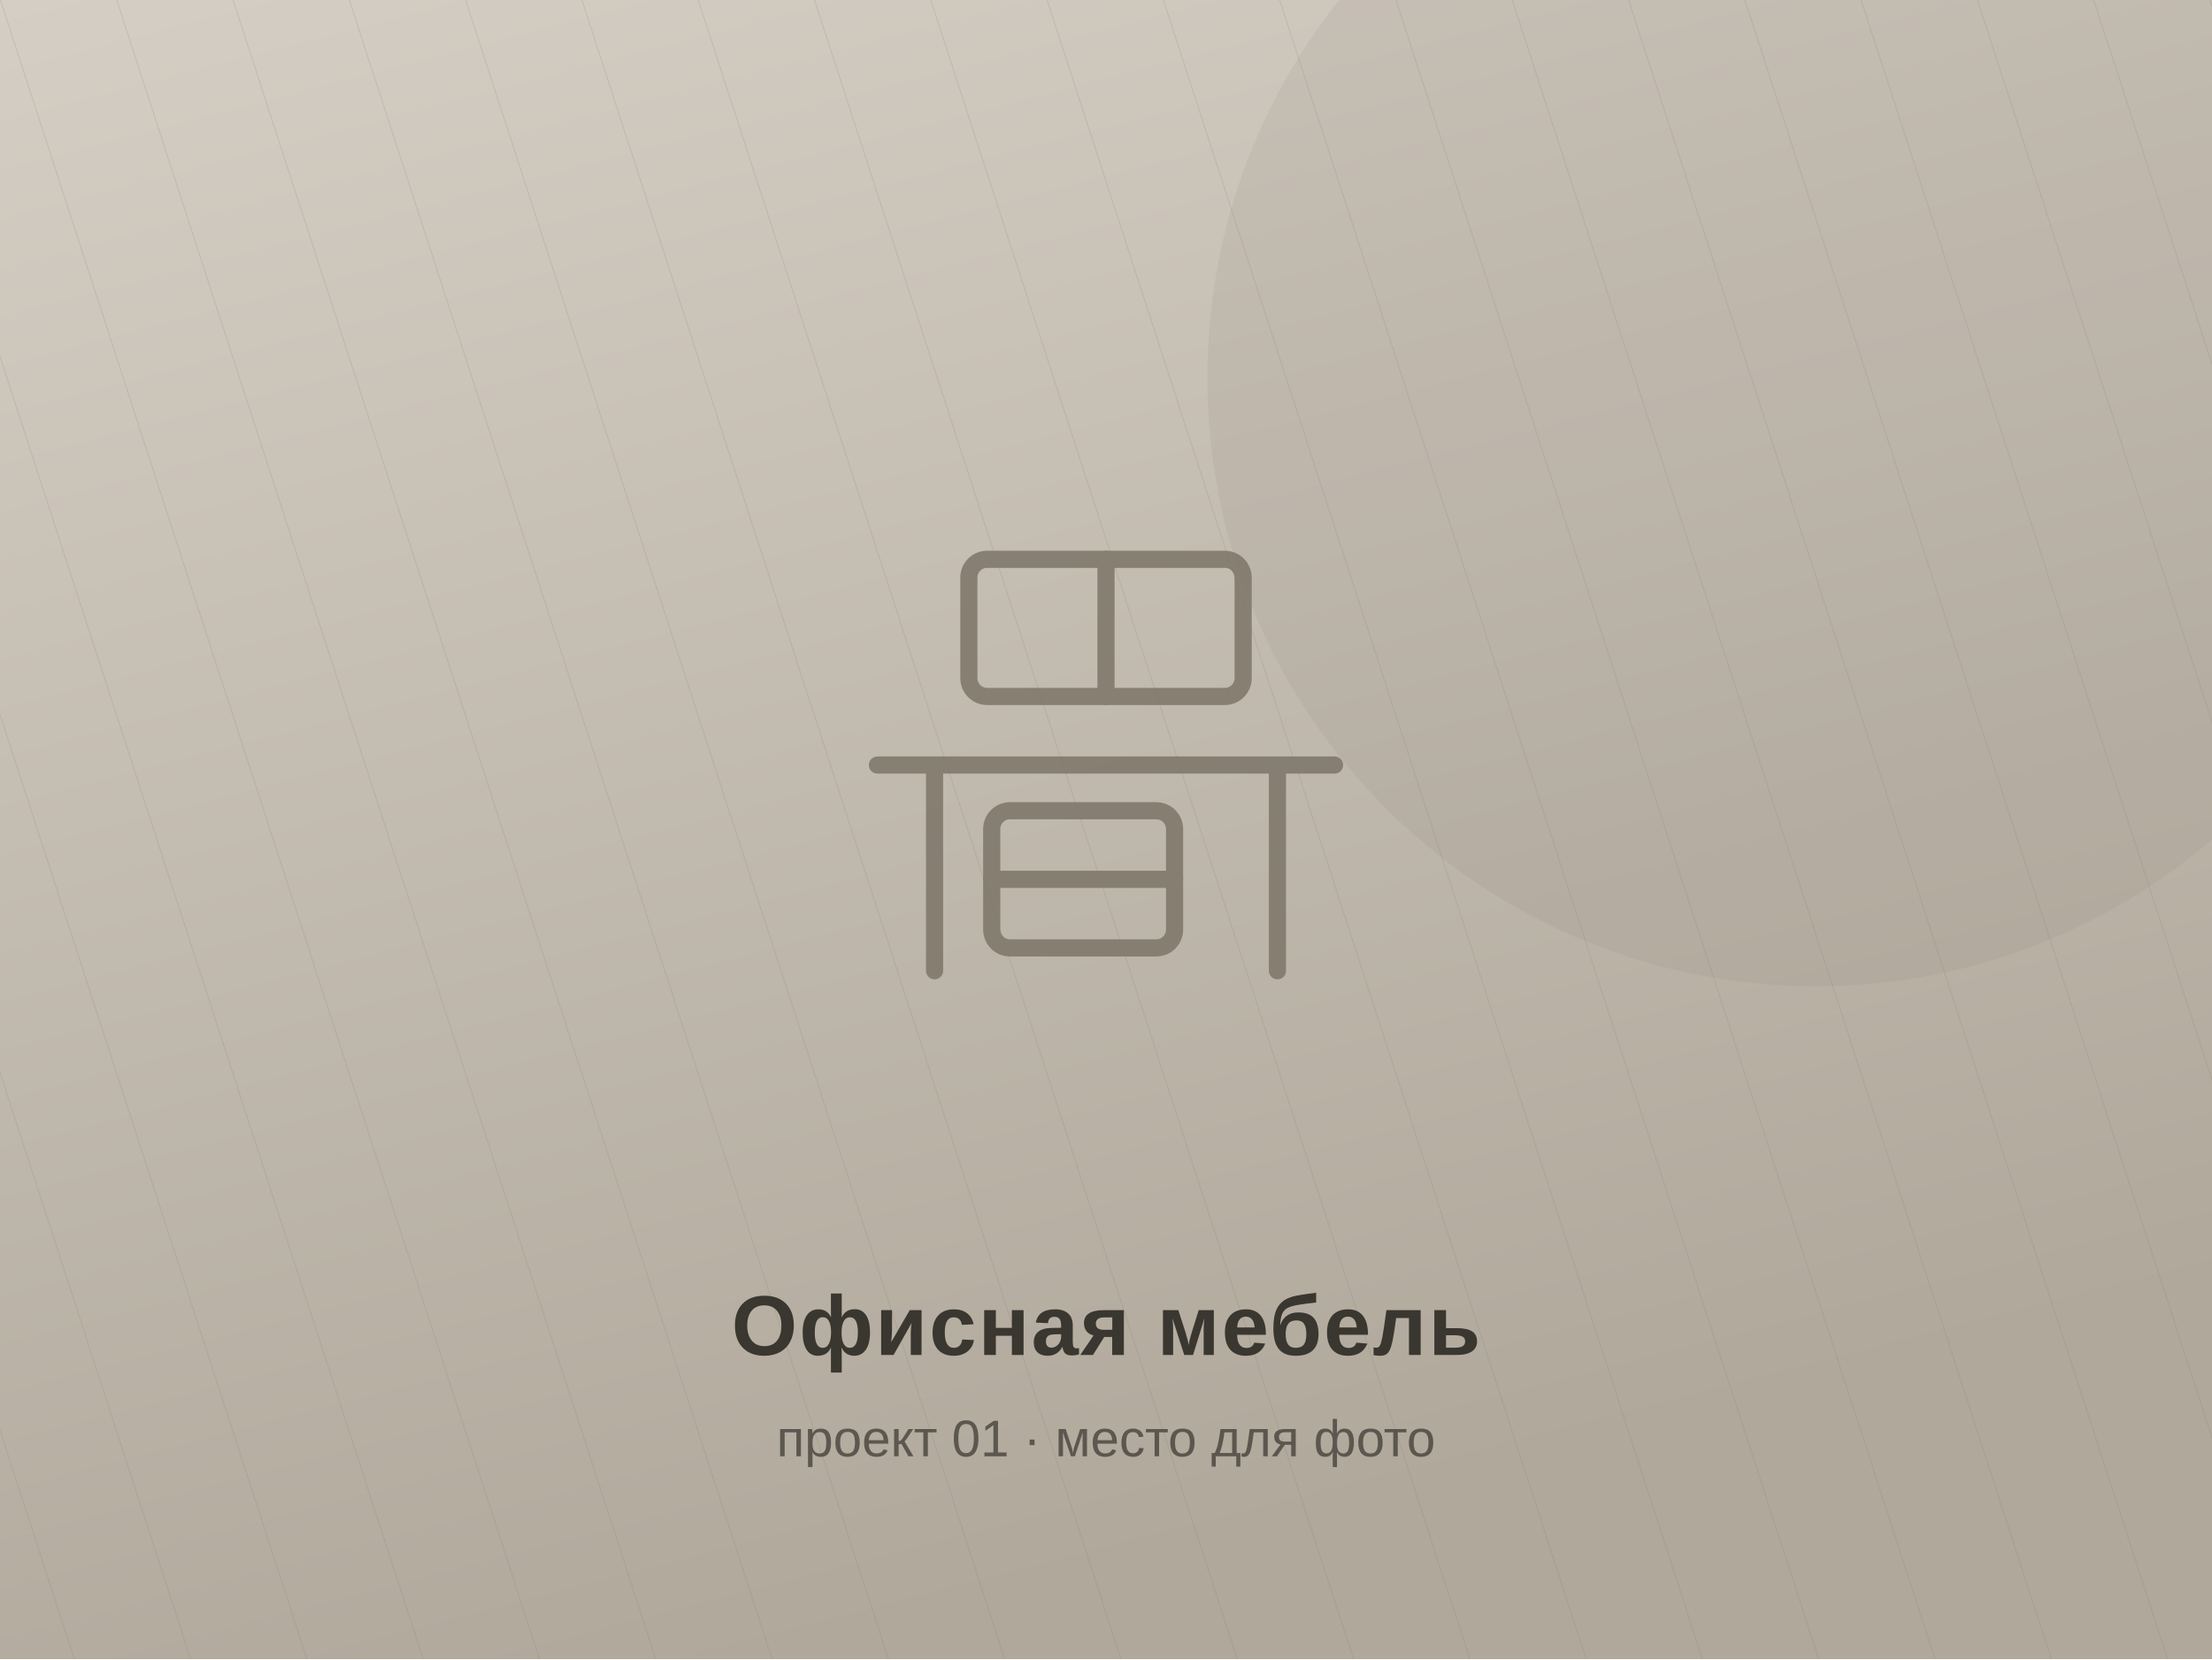
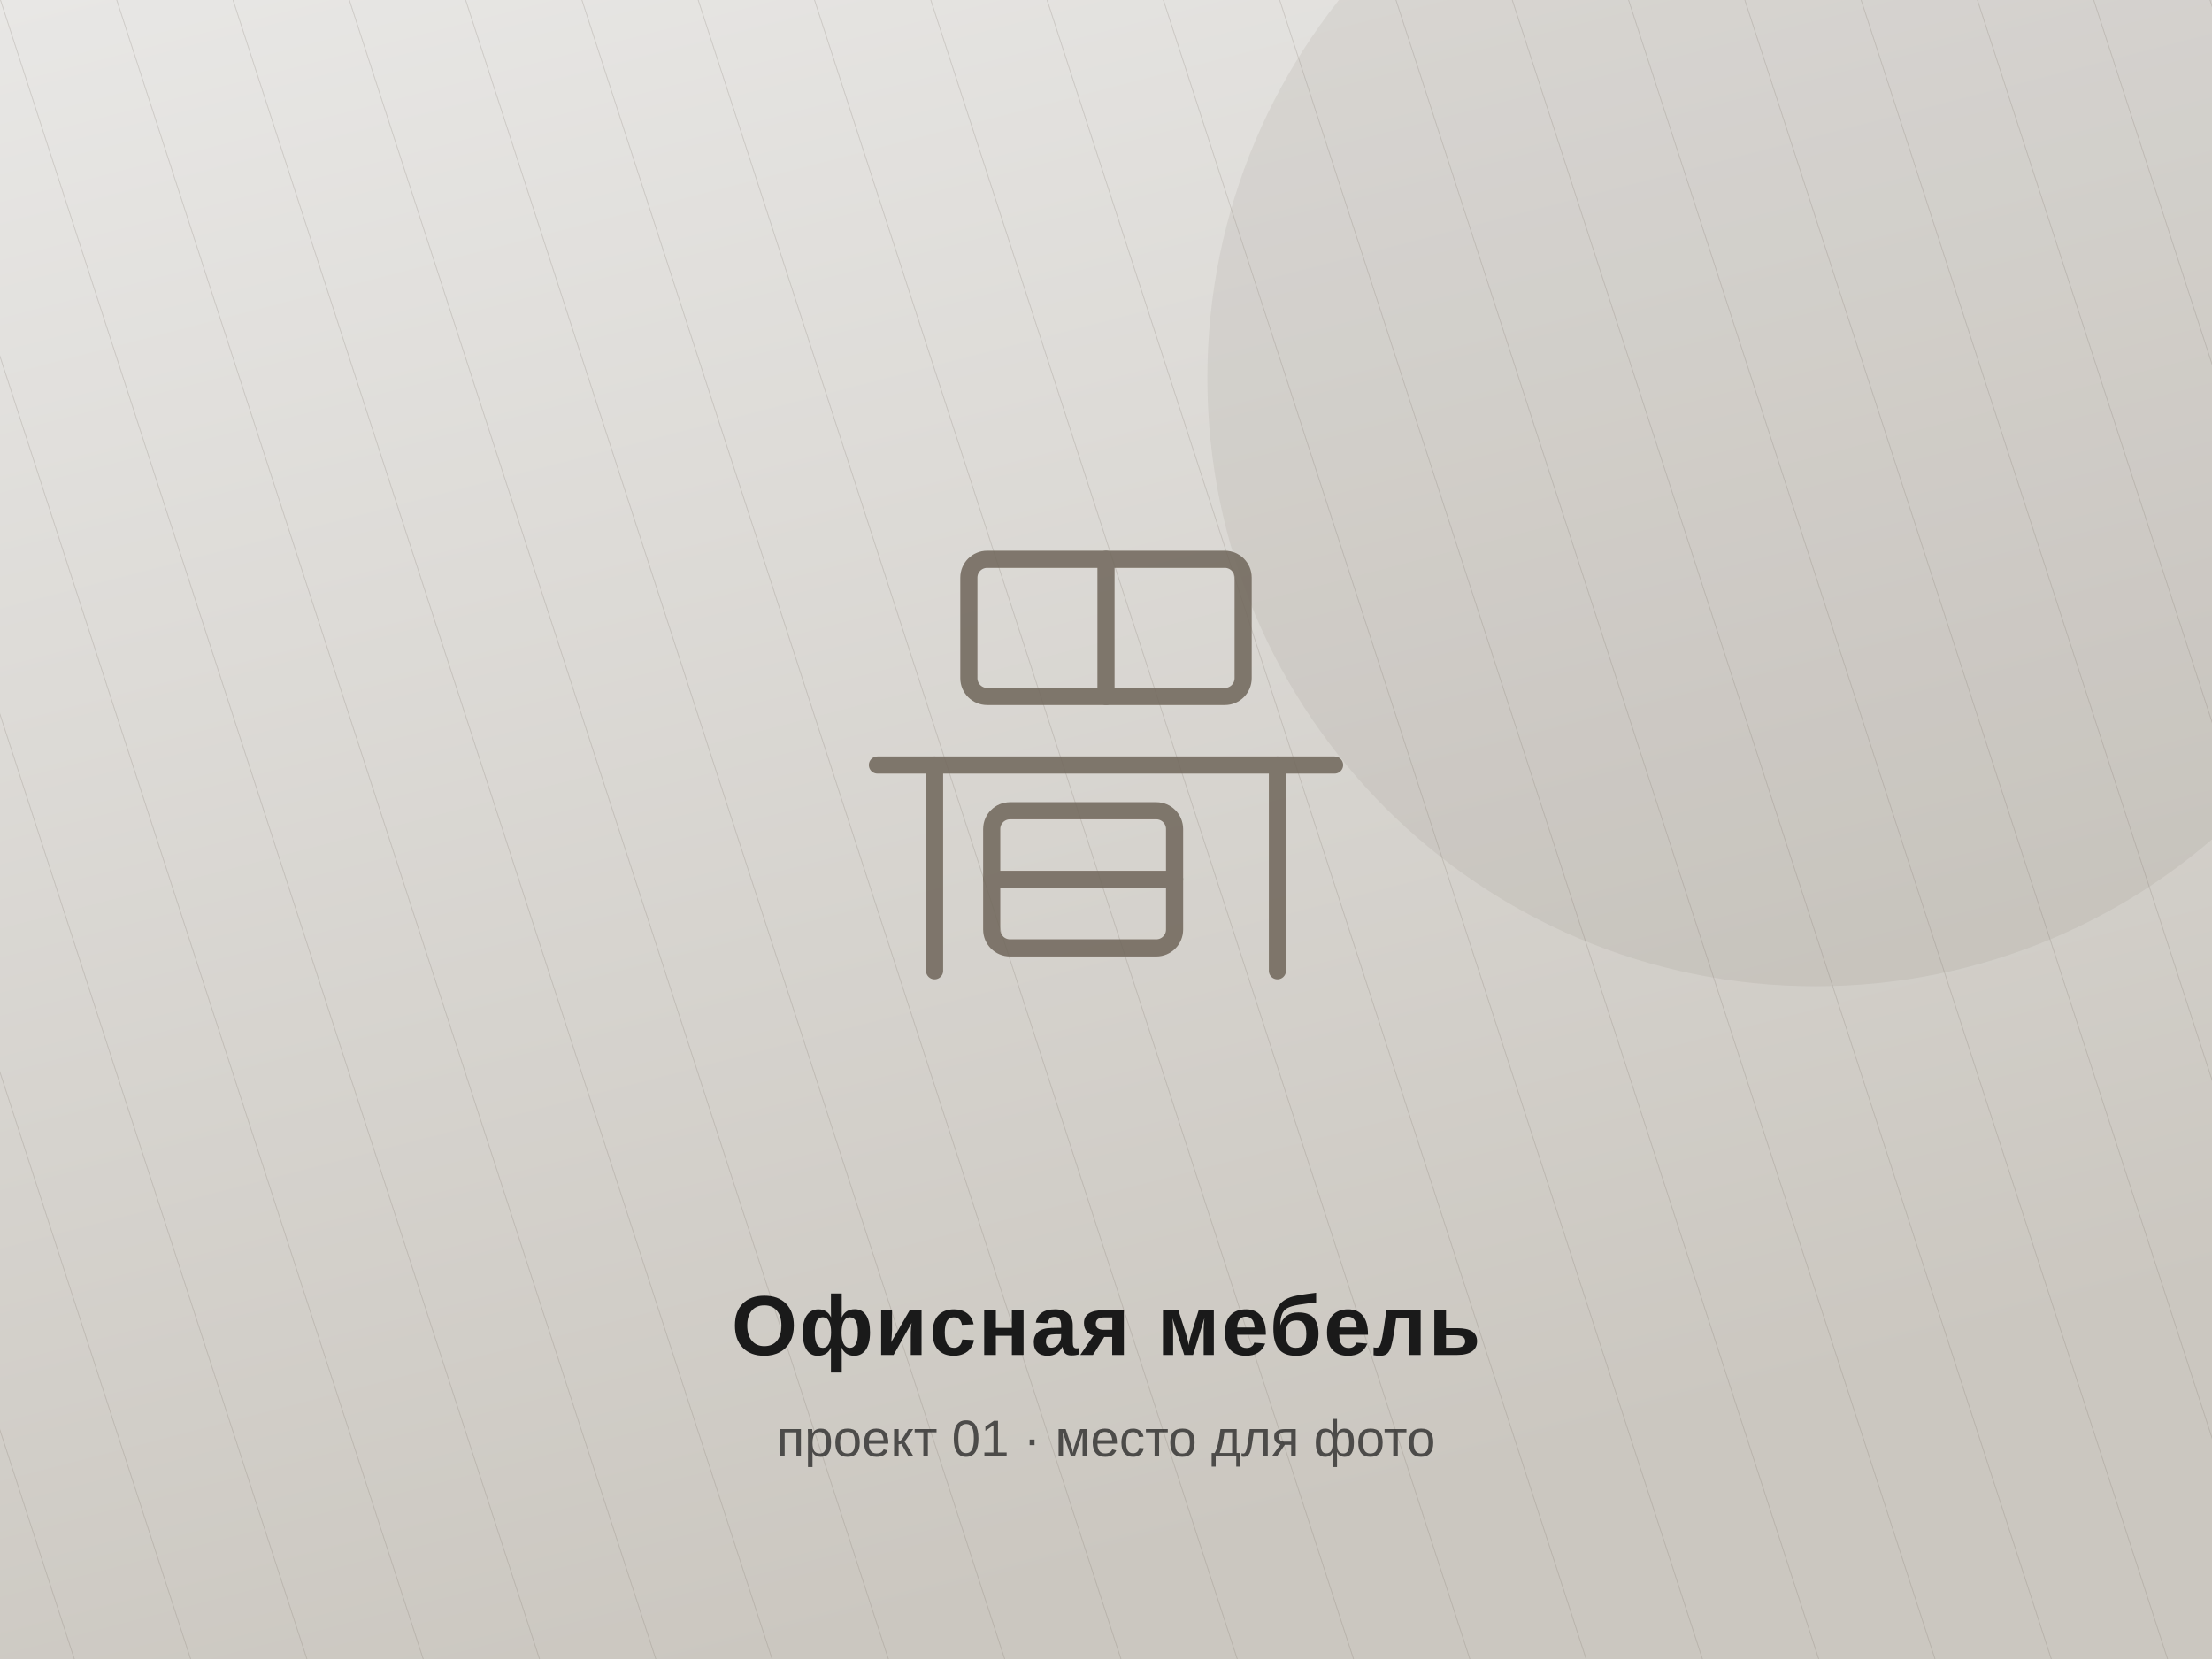
<svg xmlns="http://www.w3.org/2000/svg" viewBox="0 0 1200 900" width="1200" height="900" role="img" aria-label="Офисная мебель — место для фотографии проекта">
  <defs>
    <linearGradient id="bg" x1="0" y1="0" x2="0.35" y2="1">
-       <stop offset="0" stop-color="#d5cec4" />
-       <stop offset="1" stop-color="#b0a89b" />
+       <stop offset="0" stop-color="#e8e7e5" />
+       <stop offset="1" stop-color="#cbc7c0" />
    </linearGradient>
    <pattern id="grid" width="60" height="60" patternUnits="userSpaceOnUse" patternTransform="rotate(-18)">
-       <path d="M0 0v60" stroke="#7d7467" stroke-width="1" opacity="0.18" />
+       <path d="M0 0v60" stroke="#6f6559" stroke-width="1" opacity="0.18" />
    </pattern>
  </defs>
  <rect width="1200" height="900" fill="url(#bg)" />
  <rect width="1200" height="900" fill="url(#grid)" />
-   <circle cx="985" cy="205" r="330" fill="#7d7467" opacity="0.10" />
-   <g transform="translate(600 415) scale(6.2) translate(-24 -24)" fill="none" stroke="#7d7467" stroke-width="1.5" stroke-linecap="round" stroke-linejoin="round" opacity="0.85">
+   <circle cx="985" cy="205" r="330" fill="#6f6559" opacity="0.10" />
+   <g transform="translate(600 415) scale(6.2) translate(-24 -24)" fill="none" stroke="#6f6559" stroke-width="1.5" stroke-linecap="round" stroke-linejoin="round" opacity="0.85">
    <rect x="12" y="6" width="24" height="12" rx="1.6" />
    <path d="M24 6v12" />
    <path d="M4 24h40" />
    <path d="M9 24v18M39 24v18" />
    <rect x="14" y="28" width="16" height="12" rx="1.6" />
    <path d="M14 34h16" />
  </g>
-   <g font-family="Manrope, 'Trebuchet MS', Arial, sans-serif" fill="#3a3630">
+   <g font-family="Manrope, 'Trebuchet MS', Arial, sans-serif" fill="#1a1a1a">
    <text x="600" y="735" font-size="46" font-weight="700" text-anchor="middle" letter-spacing="1">Офисная мебель</text>
    <text x="600" y="790" font-size="28" font-weight="500" text-anchor="middle" opacity="0.72">проект 01 · место для фото</text>
  </g>
</svg>
